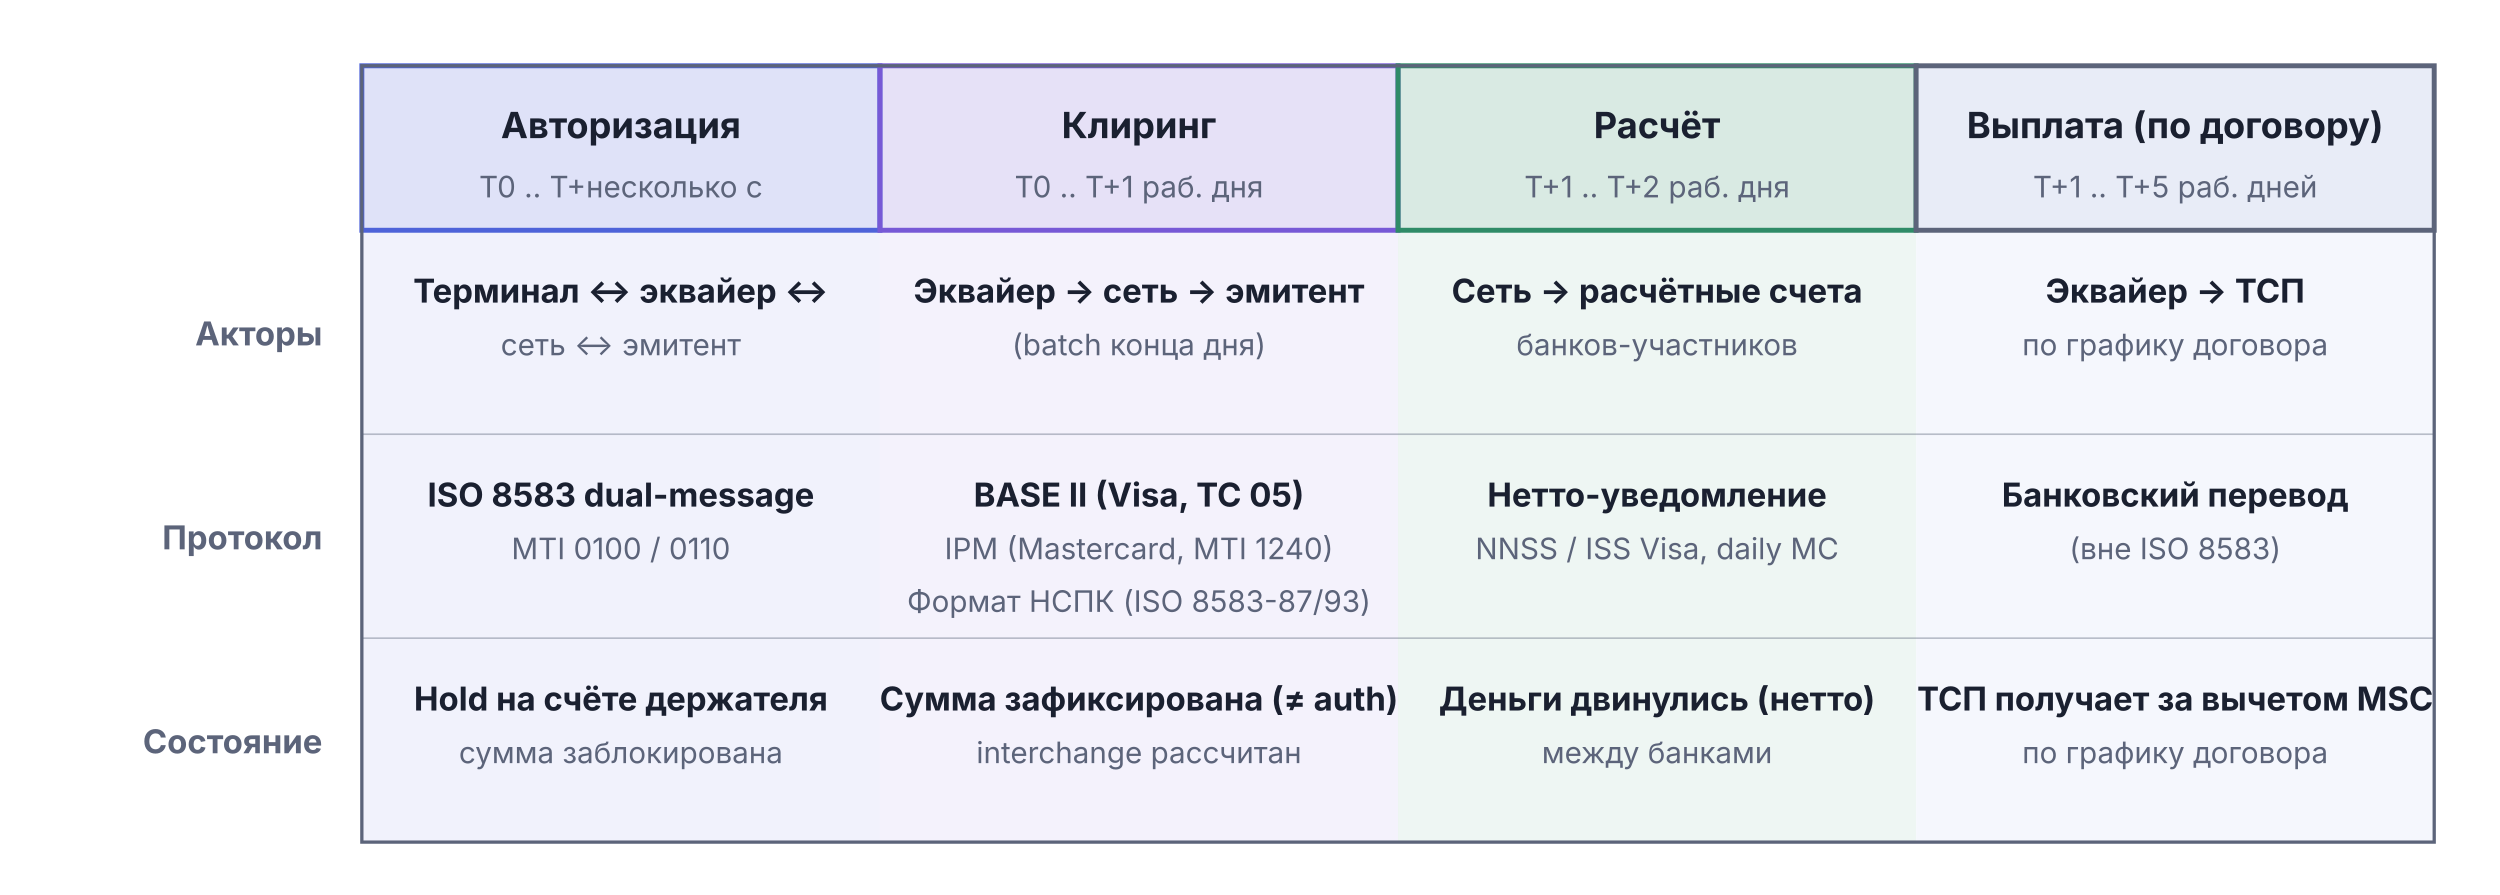
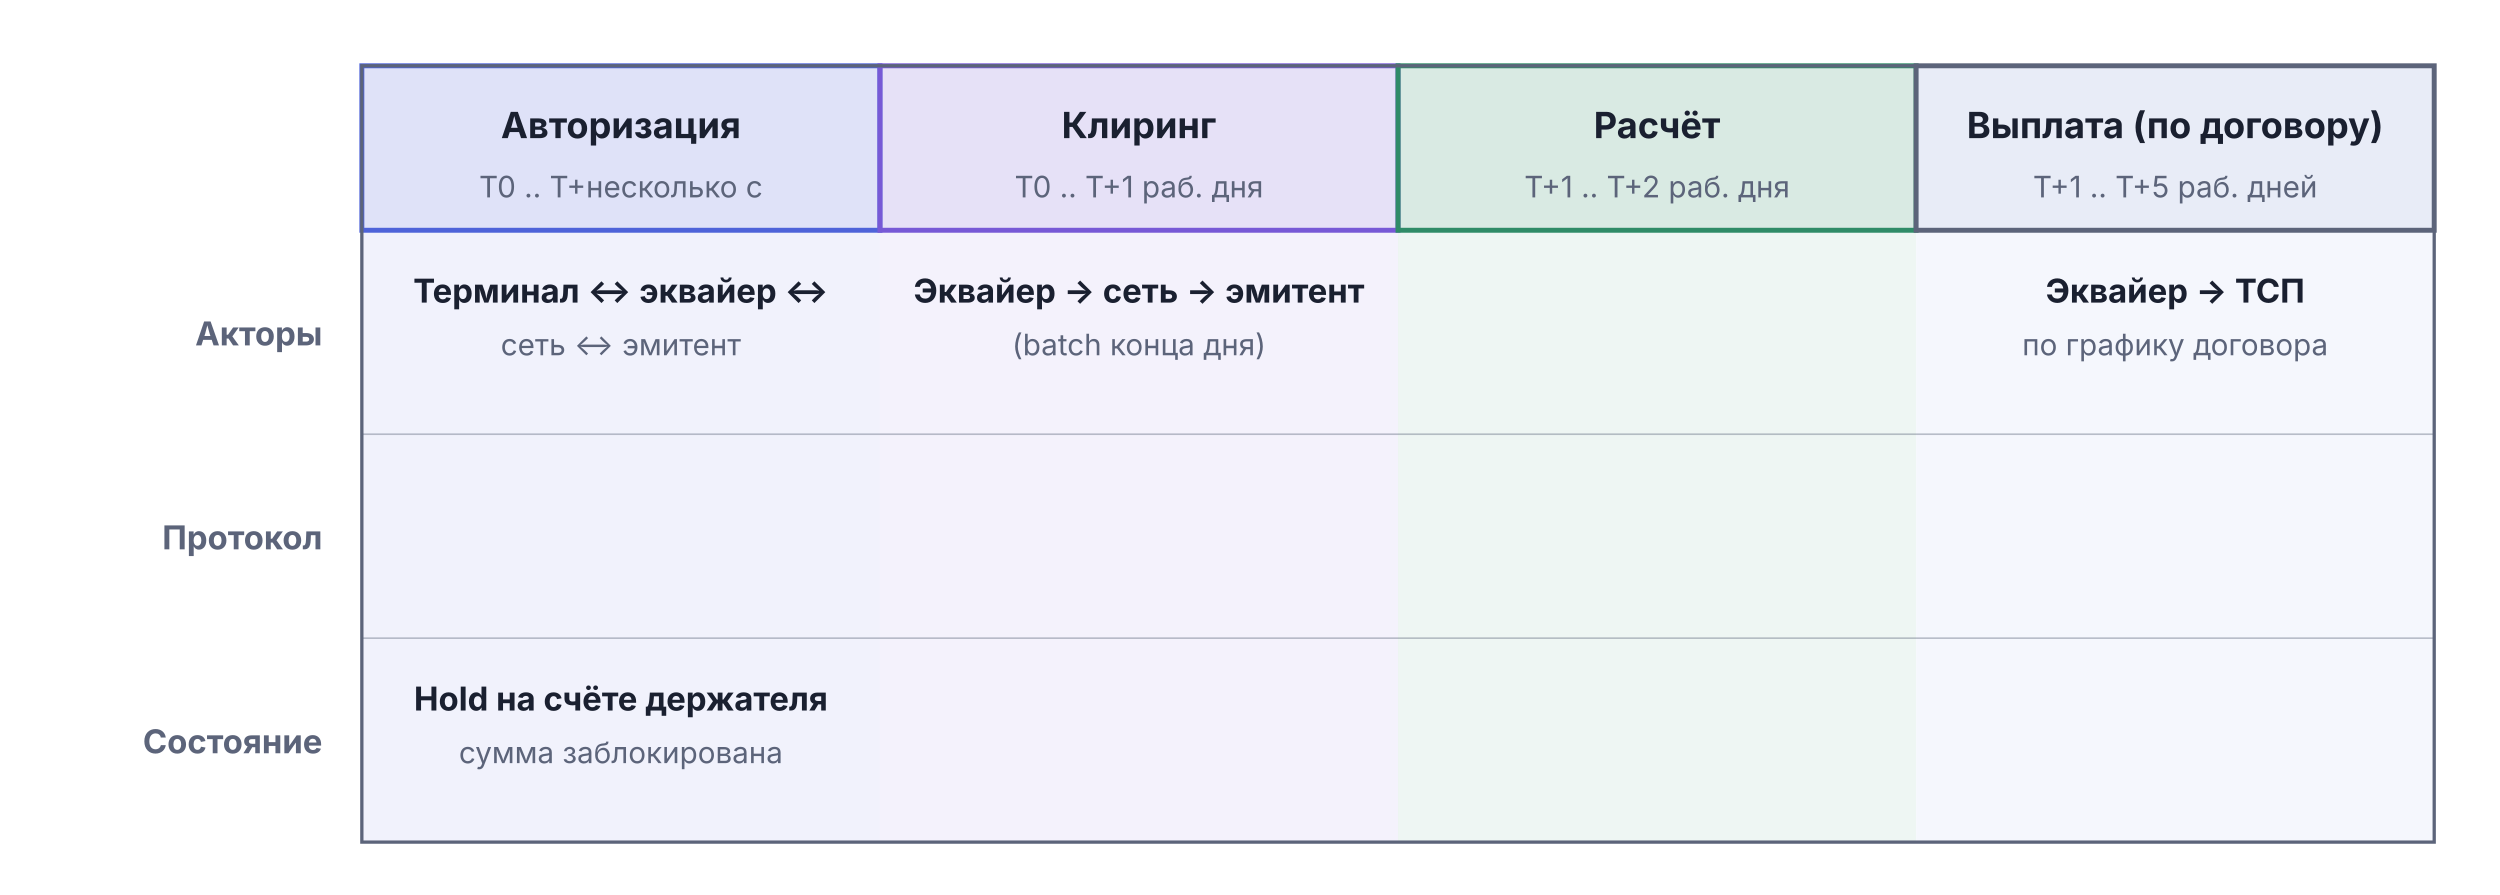
<svg xmlns="http://www.w3.org/2000/svg" viewBox="0 0 760 272" width="760" height="272">
  <rect x="110.0" y="70" width="157.5" height="186" fill="#4E63D9" fill-opacity="0.08" stroke="none" />
  <rect x="267.5" y="70" width="157.5" height="186" fill="#7759D6" fill-opacity="0.08" stroke="none" />
  <rect x="425.0" y="70" width="157.5" height="186" fill="#2F8B67" fill-opacity="0.08" stroke="none" />
  <rect x="582.5" y="70" width="157.5" height="186" fill="#F5F7FD" stroke="none" />
  <rect x="110.0" y="20" width="157.5" height="50" fill="#4E63D9" fill-opacity="0.18" stroke="#4E63D9" stroke-width="1.5" />
  <text x="188.75" y="42" text-anchor="middle" font-family="Inter, -apple-system, BlinkMacSystemFont, 'Helvetica Neue', Arial, sans-serif" font-size="11" font-weight="bold" fill="#1A2030">Авторизация</text>
  <text x="188.75" y="60" text-anchor="middle" font-family="Inter, -apple-system, BlinkMacSystemFont, 'Helvetica Neue', Arial, sans-serif" font-size="9" font-weight="normal" fill="#5C647A">T0 .. T+несколько с</text>
  <rect x="267.5" y="20" width="157.5" height="50" fill="#7759D6" fill-opacity="0.18" stroke="#7759D6" stroke-width="1.5" />
  <text x="346.25" y="42" text-anchor="middle" font-family="Inter, -apple-system, BlinkMacSystemFont, 'Helvetica Neue', Arial, sans-serif" font-size="11" font-weight="bold" fill="#1A2030">Клиринг</text>
  <text x="346.25" y="60" text-anchor="middle" font-family="Inter, -apple-system, BlinkMacSystemFont, 'Helvetica Neue', Arial, sans-serif" font-size="9" font-weight="normal" fill="#5C647A">T0 .. T+1 раб. дня</text>
  <rect x="425.0" y="20" width="157.5" height="50" fill="#2F8B67" fill-opacity="0.18" stroke="#2F8B67" stroke-width="1.5" />
  <text x="503.75" y="42" text-anchor="middle" font-family="Inter, -apple-system, BlinkMacSystemFont, 'Helvetica Neue', Arial, sans-serif" font-size="11" font-weight="bold" fill="#1A2030">Расчёт</text>
  <text x="503.75" y="60" text-anchor="middle" font-family="Inter, -apple-system, BlinkMacSystemFont, 'Helvetica Neue', Arial, sans-serif" font-size="9" font-weight="normal" fill="#5C647A">T+1 .. T+2 раб. дня</text>
  <rect x="582.5" y="20" width="157.5" height="50" fill="#E8ECF7" stroke="#5C647A" stroke-width="1.5" />
  <text x="661.25" y="42" text-anchor="middle" font-family="Inter, -apple-system, BlinkMacSystemFont, 'Helvetica Neue', Arial, sans-serif" font-size="11" font-weight="bold" fill="#1A2030">Выплата (по договору)</text>
  <text x="661.25" y="60" text-anchor="middle" font-family="Inter, -apple-system, BlinkMacSystemFont, 'Helvetica Neue', Arial, sans-serif" font-size="9" font-weight="normal" fill="#5C647A">T+1 .. T+5 раб. дней</text>
  <text x="98" y="105.0" text-anchor="end" font-family="Inter, -apple-system, BlinkMacSystemFont, 'Helvetica Neue', Arial, sans-serif" font-size="10" font-weight="bold" fill="#5C647A">Акторы</text>
  <text x="98" y="167.0" text-anchor="end" font-family="Inter, -apple-system, BlinkMacSystemFont, 'Helvetica Neue', Arial, sans-serif" font-size="10" font-weight="bold" fill="#5C647A">Протокол</text>
  <text x="98" y="229.0" text-anchor="end" font-family="Inter, -apple-system, BlinkMacSystemFont, 'Helvetica Neue', Arial, sans-serif" font-size="10" font-weight="bold" fill="#5C647A">Состояние</text>
  <text x="188.75" y="92" text-anchor="middle" font-family="Inter, -apple-system, BlinkMacSystemFont, 'Helvetica Neue', Arial, sans-serif" font-size="10" font-weight="bold" fill="#1A2030">Терминал ↔ эквайер ↔</text>
  <text x="188.75" y="108" text-anchor="middle" font-family="Inter, -apple-system, BlinkMacSystemFont, 'Helvetica Neue', Arial, sans-serif" font-size="9" font-weight="normal" fill="#5C647A">сеть ↔ эмитент</text>
-   <text x="188.75" y="154" text-anchor="middle" font-family="Inter, -apple-system, BlinkMacSystemFont, 'Helvetica Neue', Arial, sans-serif" font-size="10" font-weight="bold" fill="#1A2030">ISO 8583 dual-message</text>
-   <text x="188.75" y="170" text-anchor="middle" font-family="Inter, -apple-system, BlinkMacSystemFont, 'Helvetica Neue', Arial, sans-serif" font-size="9" font-weight="normal" fill="#5C647A">MTI 0100 / 0110</text>
  <text x="188.75" y="216" text-anchor="middle" font-family="Inter, -apple-system, BlinkMacSystemFont, 'Helvetica Neue', Arial, sans-serif" font-size="10" font-weight="bold" fill="#1A2030">Hold на счёте держателя</text>
  <text x="188.75" y="232" text-anchor="middle" font-family="Inter, -apple-system, BlinkMacSystemFont, 'Helvetica Neue', Arial, sans-serif" font-size="9" font-weight="normal" fill="#5C647A">сумма заблокирована</text>
  <text x="346.25" y="92" text-anchor="middle" font-family="Inter, -apple-system, BlinkMacSystemFont, 'Helvetica Neue', Arial, sans-serif" font-size="10" font-weight="bold" fill="#1A2030">Эквайер → сеть → эмитент</text>
  <text x="346.25" y="108" text-anchor="middle" font-family="Inter, -apple-system, BlinkMacSystemFont, 'Helvetica Neue', Arial, sans-serif" font-size="9" font-weight="normal" fill="#5C647A">(batch конца дня)</text>
-   <text x="346.25" y="154" text-anchor="middle" font-family="Inter, -apple-system, BlinkMacSystemFont, 'Helvetica Neue', Arial, sans-serif" font-size="10" font-weight="bold" fill="#1A2030">BASE II (Visa, TC 05)</text>
-   <text x="346.25" y="170" text-anchor="middle" font-family="Inter, -apple-system, BlinkMacSystemFont, 'Helvetica Neue', Arial, sans-serif" font-size="9" font-weight="normal" fill="#5C647A">IPM (Mastercard, MTI 1240)</text>
-   <text x="346.25" y="186" text-anchor="middle" font-family="Inter, -apple-system, BlinkMacSystemFont, 'Helvetica Neue', Arial, sans-serif" font-size="9" font-weight="normal" fill="#5C647A">Формат НСПК (ISO 8583-87/93)</text>
-   <text x="346.25" y="216" text-anchor="middle" font-family="Inter, -apple-system, BlinkMacSystemFont, 'Helvetica Neue', Arial, sans-serif" font-size="10" font-weight="bold" fill="#1A2030">Сумма зафиксирована (≠ auth)</text>
-   <text x="346.25" y="232" text-anchor="middle" font-family="Inter, -apple-system, BlinkMacSystemFont, 'Helvetica Neue', Arial, sans-serif" font-size="9" font-weight="normal" fill="#5C647A">interchange рассчитан</text>
-   <text x="503.75" y="92" text-anchor="middle" font-family="Inter, -apple-system, BlinkMacSystemFont, 'Helvetica Neue', Arial, sans-serif" font-size="10" font-weight="bold" fill="#1A2030">Сеть → расчётные счета</text>
-   <text x="503.75" y="108" text-anchor="middle" font-family="Inter, -apple-system, BlinkMacSystemFont, 'Helvetica Neue', Arial, sans-serif" font-size="9" font-weight="normal" fill="#5C647A">банков-участников</text>
-   <text x="503.75" y="154" text-anchor="middle" font-family="Inter, -apple-system, BlinkMacSystemFont, 'Helvetica Neue', Arial, sans-serif" font-size="10" font-weight="bold" fill="#1A2030">Нетто-уведомление</text>
-   <text x="503.75" y="170" text-anchor="middle" font-family="Inter, -apple-system, BlinkMacSystemFont, 'Helvetica Neue', Arial, sans-serif" font-size="9" font-weight="normal" fill="#5C647A">NNSS / ISS Visa, daily MC</text>
-   <text x="503.75" y="216" text-anchor="middle" font-family="Inter, -apple-system, BlinkMacSystemFont, 'Helvetica Neue', Arial, sans-serif" font-size="10" font-weight="bold" fill="#1A2030">Деньги двинулись (нетто)</text>
-   <text x="503.75" y="232" text-anchor="middle" font-family="Inter, -apple-system, BlinkMacSystemFont, 'Helvetica Neue', Arial, sans-serif" font-size="9" font-weight="normal" fill="#5C647A">между банками</text>
  <text x="661.25" y="92" text-anchor="middle" font-family="Inter, -apple-system, BlinkMacSystemFont, 'Helvetica Neue', Arial, sans-serif" font-size="10" font-weight="bold" fill="#1A2030">Эквайер → ТСП</text>
  <text x="661.25" y="108" text-anchor="middle" font-family="Inter, -apple-system, BlinkMacSystemFont, 'Helvetica Neue', Arial, sans-serif" font-size="9" font-weight="normal" fill="#5C647A">по графику договора</text>
-   <text x="661.25" y="154" text-anchor="middle" font-family="Inter, -apple-system, BlinkMacSystemFont, 'Helvetica Neue', Arial, sans-serif" font-size="10" font-weight="bold" fill="#1A2030">Банковский перевод</text>
-   <text x="661.25" y="170" text-anchor="middle" font-family="Inter, -apple-system, BlinkMacSystemFont, 'Helvetica Neue', Arial, sans-serif" font-size="9" font-weight="normal" fill="#5C647A">(вне ISO 8583)</text>
-   <text x="661.25" y="216" text-anchor="middle" font-family="Inter, -apple-system, BlinkMacSystemFont, 'Helvetica Neue', Arial, sans-serif" font-size="10" font-weight="bold" fill="#1A2030">ТСП получает за вычетом MSC</text>
-   <text x="661.25" y="232" text-anchor="middle" font-family="Inter, -apple-system, BlinkMacSystemFont, 'Helvetica Neue', Arial, sans-serif" font-size="9" font-weight="normal" fill="#5C647A">по графику договора</text>
  <line x1="110" y1="132" x2="740" y2="132" stroke="#5C647A" stroke-width="0.5" stroke-opacity="0.4" />
  <line x1="110" y1="194" x2="740" y2="194" stroke="#5C647A" stroke-width="0.5" stroke-opacity="0.4" />
  <rect x="110" y="20" width="630" height="236" rx="0" fill="none" stroke="#5C647A" stroke-width="1" />
</svg>
